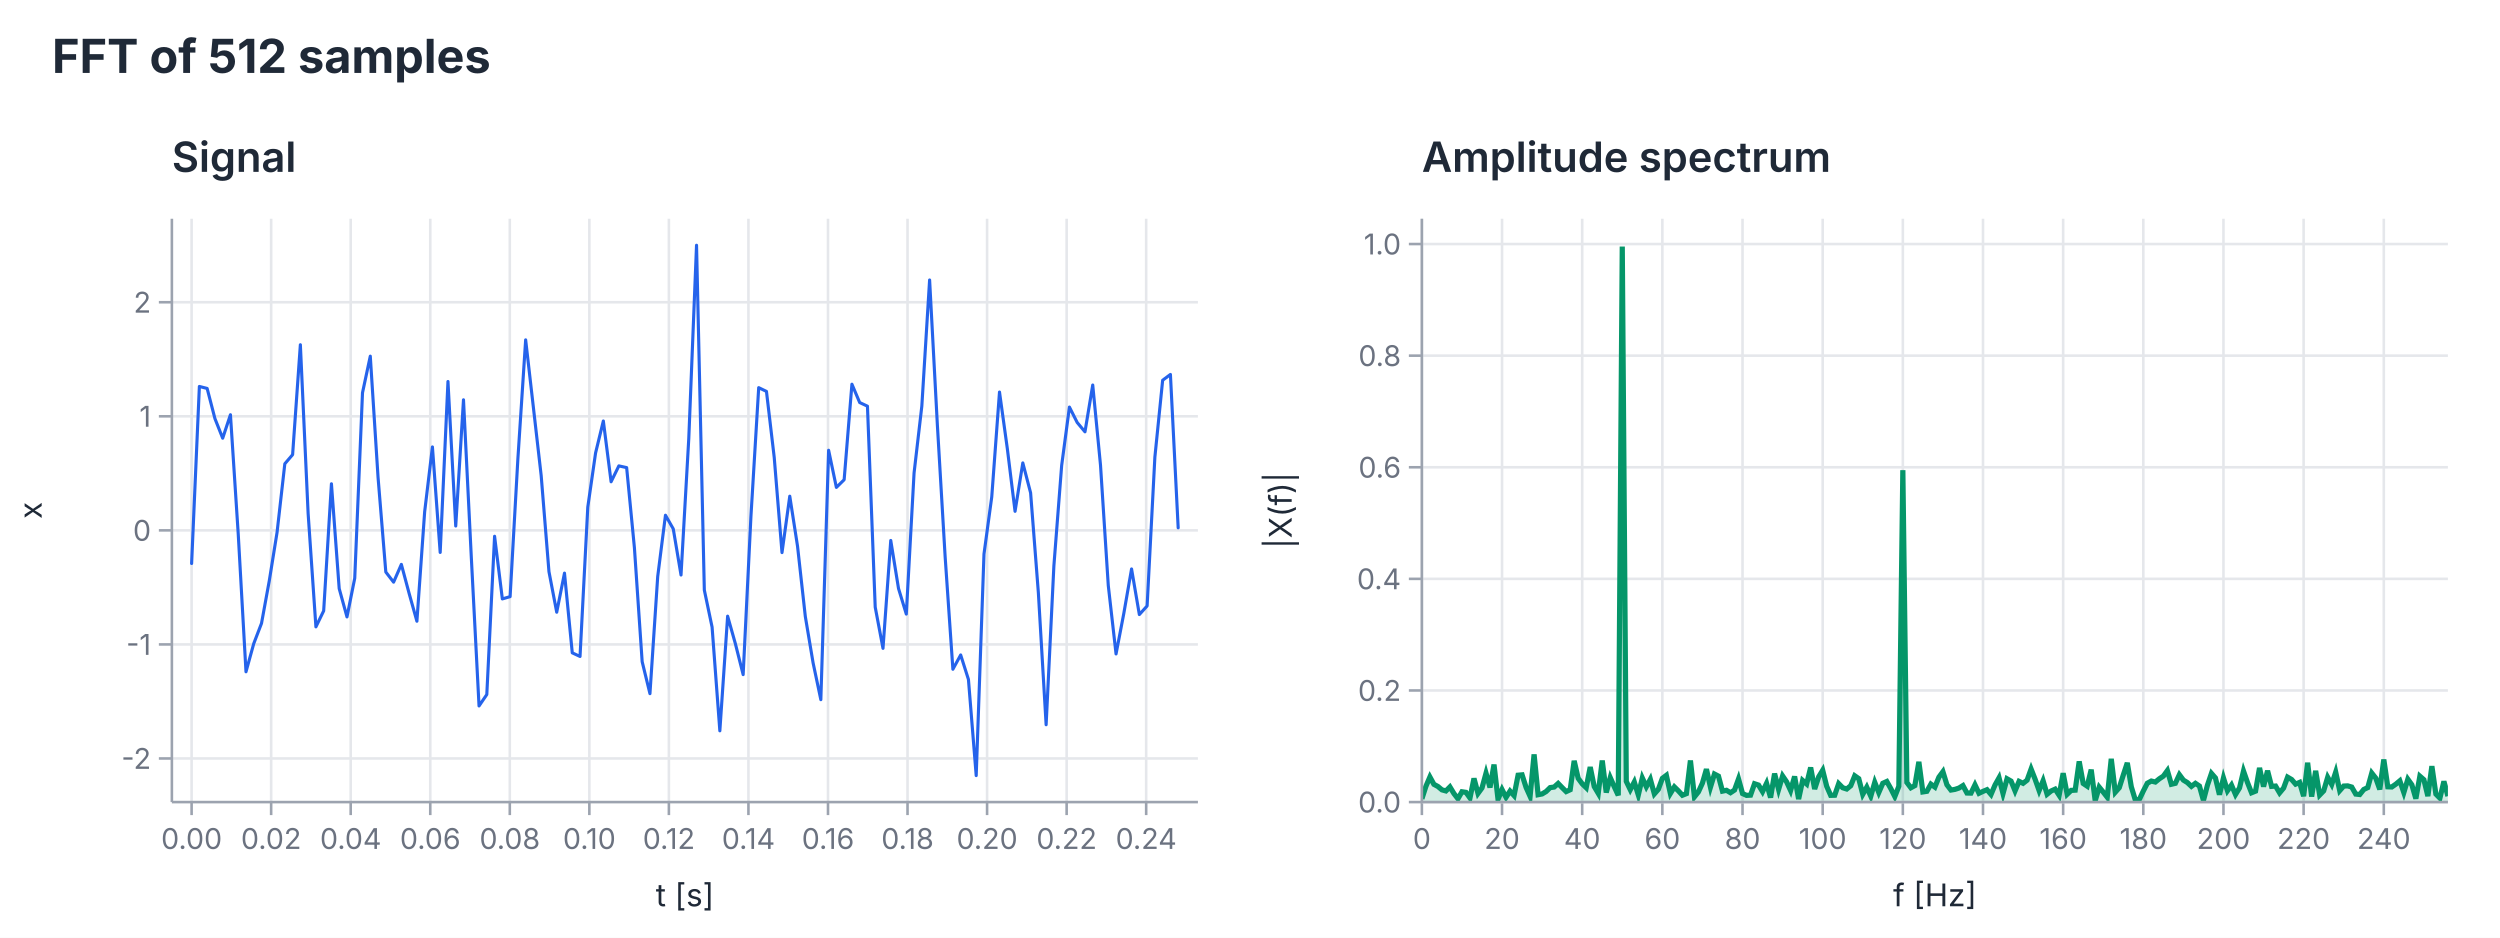
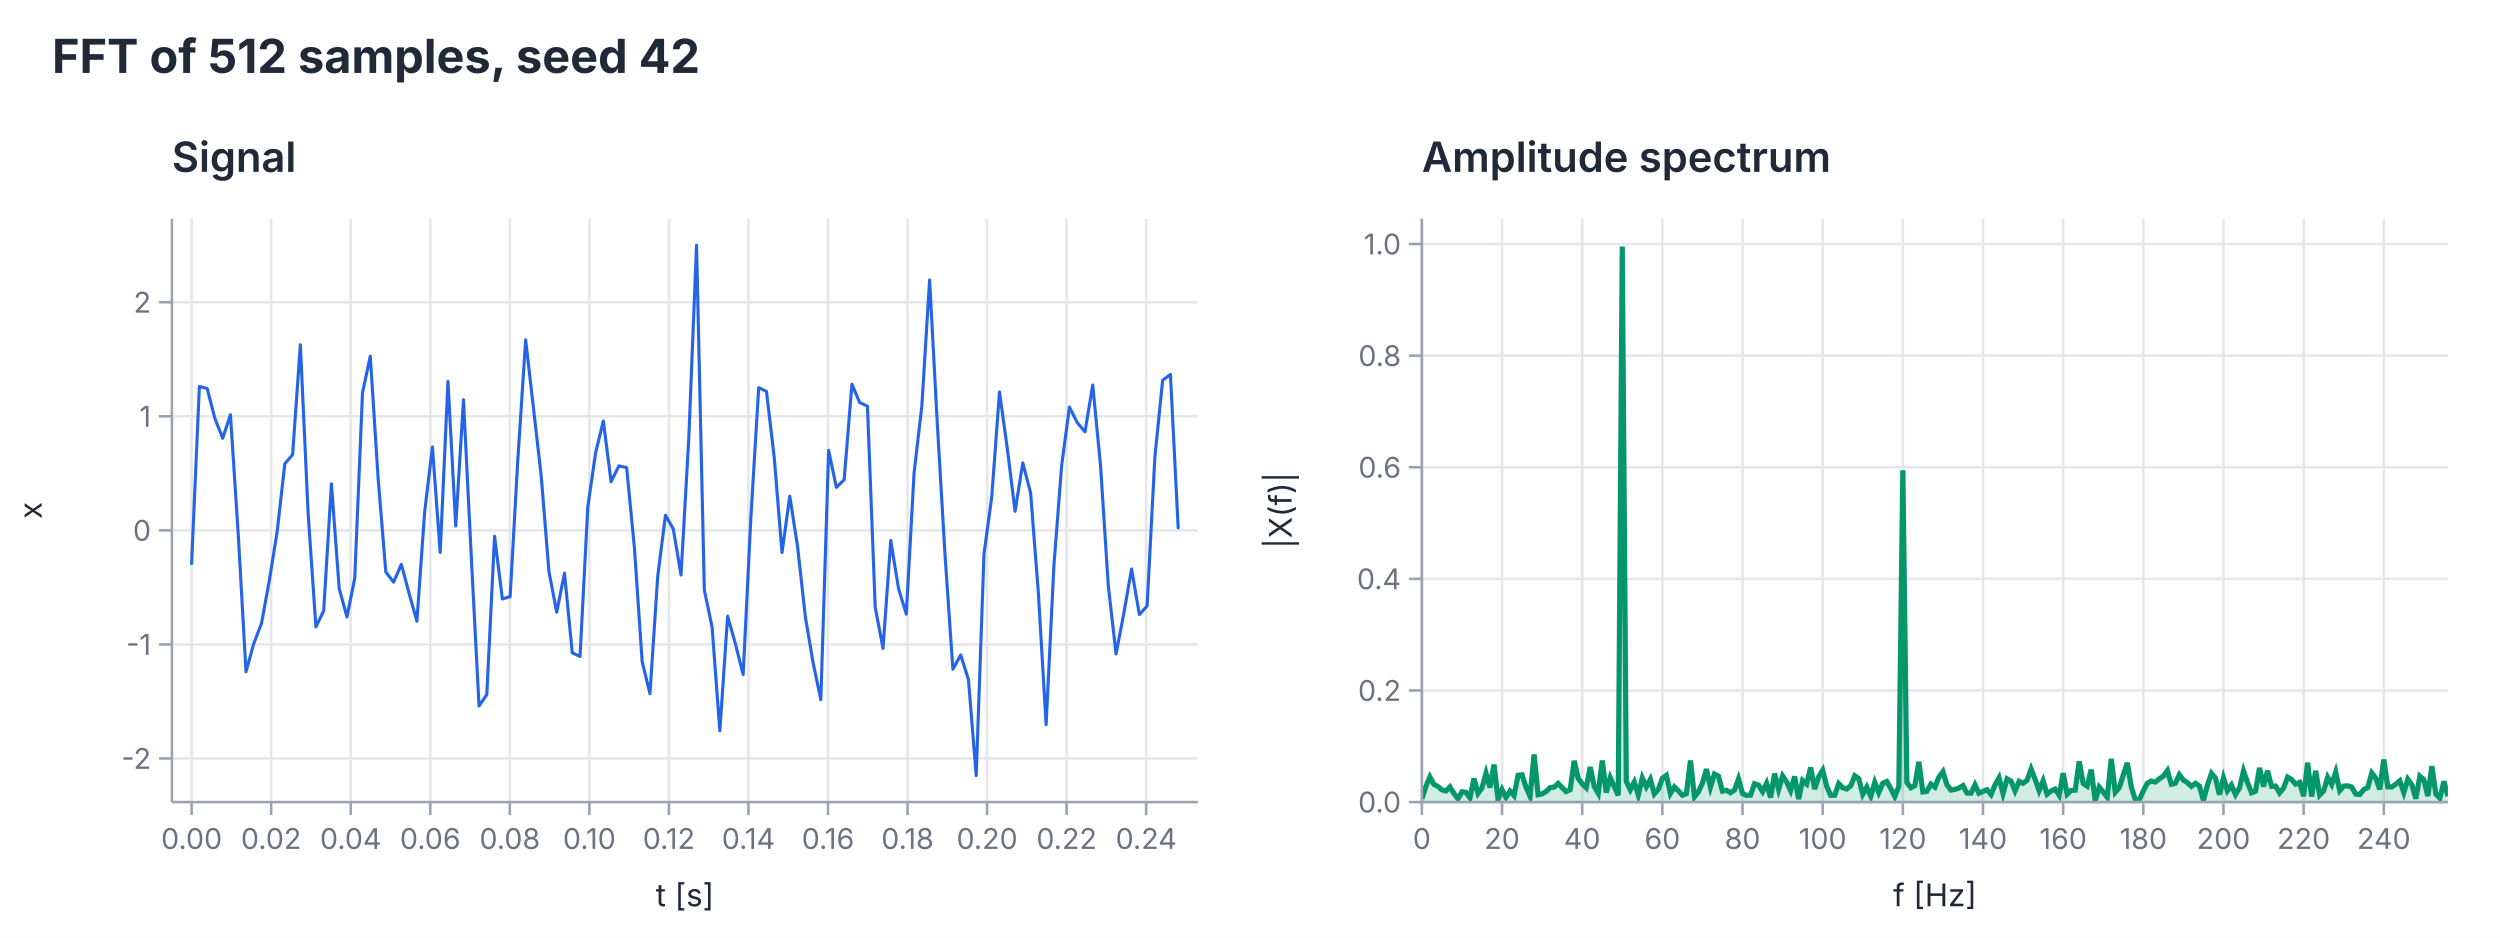
<svg xmlns="http://www.w3.org/2000/svg" width="960" height="360" viewBox="0 0 960 360" font-family="Inter, Segoe UI, Helvetica, Arial, sans-serif">
  <style>.pt:hover{stroke:#1f2937;stroke-width:1.6px;stroke-opacity:1}.bar:hover{fill-opacity:1}.series:hover&gt;path{stroke-width:3.5px}.pt,.bar,.boxplot,.violin,.hexbin-cell,.contourf-cell,.quiver,.streamplot{cursor:crosshair}.boxplot:hover{fill-opacity:0.42}.violin:hover,.hexbin-cell:hover,.contourf-cell:hover{fill-opacity:0.9}.quiver:hover&gt;line{stroke-width:2.6px}.quiver:hover&gt;polygon{filter:brightness(0.78)}.streamplot:hover{stroke-width:2.7px}</style>
  <rect width="960" height="360" fill="#ffffff" />
-   <text x="20" y="28" text-anchor="start" font-size="18" fill="#1f2937" font-weight="700">FFT of 512 samples</text>
+   <text x="20" y="28" text-anchor="start" font-size="18" fill="#1f2937" font-weight="700">FFT of 512 samples, seed 42</text>
  <svg x="0" y="40" width="480" height="320" viewBox="0 0 480 320" font-family="Inter, Segoe UI, Helvetica, Arial, sans-serif">
    <style>.pt:hover{stroke:#1f2937;stroke-width:1.6px;stroke-opacity:1}.bar:hover{fill-opacity:1}.series:hover&gt;path{stroke-width:3.5px}.pt,.bar,.boxplot,.violin,.hexbin-cell,.contourf-cell,.quiver,.streamplot{cursor:crosshair}.boxplot:hover{fill-opacity:0.42}.violin:hover,.hexbin-cell:hover,.contourf-cell:hover{fill-opacity:0.9}.quiver:hover&gt;line{stroke-width:2.6px}.quiver:hover&gt;polygon{filter:brightness(0.78)}.streamplot:hover{stroke-width:2.7px}</style>
    <rect width="480" height="320" fill="#ffffff" />
    <text x="66" y="26" text-anchor="start" font-size="16" fill="#1f2937" font-weight="600">Signal</text>
    <defs>
      <clipPath id="clip2697950365723391429">
        <rect x="66" y="44" width="394" height="224" />
      </clipPath>
    </defs>
    <line x1="73.58" y1="44" x2="73.58" y2="268" stroke="#e5e7eb" stroke-width="1" />
    <line x1="73.58" y1="268" x2="73.58" y2="273" stroke="#9ca3af" stroke-width="1" />
    <text x="73.58" y="286" text-anchor="middle" font-size="11" fill="#6b7280">0.00</text>
    <line x1="104.12" y1="44" x2="104.12" y2="268" stroke="#e5e7eb" stroke-width="1" />
    <line x1="104.12" y1="268" x2="104.12" y2="273" stroke="#9ca3af" stroke-width="1" />
    <text x="104.12" y="286" text-anchor="middle" font-size="11" fill="#6b7280">0.02</text>
    <line x1="134.67" y1="44" x2="134.67" y2="268" stroke="#e5e7eb" stroke-width="1" />
    <line x1="134.67" y1="268" x2="134.67" y2="273" stroke="#9ca3af" stroke-width="1" />
    <text x="134.67" y="286" text-anchor="middle" font-size="11" fill="#6b7280">0.04</text>
    <line x1="165.22" y1="44" x2="165.22" y2="268" stroke="#e5e7eb" stroke-width="1" />
    <line x1="165.22" y1="268" x2="165.22" y2="273" stroke="#9ca3af" stroke-width="1" />
    <text x="165.22" y="286" text-anchor="middle" font-size="11" fill="#6b7280">0.06</text>
    <line x1="195.76" y1="44" x2="195.76" y2="268" stroke="#e5e7eb" stroke-width="1" />
    <line x1="195.76" y1="268" x2="195.76" y2="273" stroke="#9ca3af" stroke-width="1" />
    <text x="195.76" y="286" text-anchor="middle" font-size="11" fill="#6b7280">0.08</text>
    <line x1="226.31" y1="44" x2="226.31" y2="268" stroke="#e5e7eb" stroke-width="1" />
    <line x1="226.31" y1="268" x2="226.31" y2="273" stroke="#9ca3af" stroke-width="1" />
    <text x="226.31" y="286" text-anchor="middle" font-size="11" fill="#6b7280">0.10</text>
    <line x1="256.85" y1="44" x2="256.85" y2="268" stroke="#e5e7eb" stroke-width="1" />
    <line x1="256.85" y1="268" x2="256.85" y2="273" stroke="#9ca3af" stroke-width="1" />
    <text x="256.85" y="286" text-anchor="middle" font-size="11" fill="#6b7280">0.12</text>
    <line x1="287.4" y1="44" x2="287.4" y2="268" stroke="#e5e7eb" stroke-width="1" />
    <line x1="287.4" y1="268" x2="287.4" y2="273" stroke="#9ca3af" stroke-width="1" />
    <text x="287.4" y="286" text-anchor="middle" font-size="11" fill="#6b7280">0.14</text>
    <line x1="317.95" y1="44" x2="317.95" y2="268" stroke="#e5e7eb" stroke-width="1" />
    <line x1="317.95" y1="268" x2="317.95" y2="273" stroke="#9ca3af" stroke-width="1" />
    <text x="317.95" y="286" text-anchor="middle" font-size="11" fill="#6b7280">0.16</text>
    <line x1="348.49" y1="44" x2="348.49" y2="268" stroke="#e5e7eb" stroke-width="1" />
    <line x1="348.49" y1="268" x2="348.49" y2="273" stroke="#9ca3af" stroke-width="1" />
    <text x="348.49" y="286" text-anchor="middle" font-size="11" fill="#6b7280">0.18</text>
    <line x1="379.04" y1="44" x2="379.04" y2="268" stroke="#e5e7eb" stroke-width="1" />
    <line x1="379.04" y1="268" x2="379.04" y2="273" stroke="#9ca3af" stroke-width="1" />
    <text x="379.04" y="286" text-anchor="middle" font-size="11" fill="#6b7280">0.20</text>
    <line x1="409.59" y1="44" x2="409.59" y2="268" stroke="#e5e7eb" stroke-width="1" />
    <line x1="409.59" y1="268" x2="409.59" y2="273" stroke="#9ca3af" stroke-width="1" />
    <text x="409.59" y="286" text-anchor="middle" font-size="11" fill="#6b7280">0.22</text>
    <line x1="440.13" y1="44" x2="440.13" y2="268" stroke="#e5e7eb" stroke-width="1" />
    <line x1="440.13" y1="268" x2="440.13" y2="273" stroke="#9ca3af" stroke-width="1" />
    <text x="440.13" y="286" text-anchor="middle" font-size="11" fill="#6b7280">0.24</text>
    <line x1="66" y1="251.25" x2="460" y2="251.25" stroke="#e5e7eb" stroke-width="1" />
    <line x1="61" y1="251.25" x2="66" y2="251.25" stroke="#9ca3af" stroke-width="1" />
    <text x="58" y="255.25" text-anchor="end" font-size="11" fill="#6b7280">-2</text>
    <line x1="66" y1="207.46" x2="460" y2="207.46" stroke="#e5e7eb" stroke-width="1" />
    <line x1="61" y1="207.46" x2="66" y2="207.46" stroke="#9ca3af" stroke-width="1" />
    <text x="58" y="211.46" text-anchor="end" font-size="11" fill="#6b7280">-1</text>
    <line x1="66" y1="163.66" x2="460" y2="163.66" stroke="#e5e7eb" stroke-width="1" />
    <line x1="61" y1="163.66" x2="66" y2="163.66" stroke="#9ca3af" stroke-width="1" />
    <text x="58" y="167.66" text-anchor="end" font-size="11" fill="#6b7280">0</text>
    <line x1="66" y1="119.86" x2="460" y2="119.86" stroke="#e5e7eb" stroke-width="1" />
    <line x1="61" y1="119.86" x2="66" y2="119.86" stroke="#9ca3af" stroke-width="1" />
    <text x="58" y="123.86" text-anchor="end" font-size="11" fill="#6b7280">1</text>
    <line x1="66" y1="76.06" x2="460" y2="76.06" stroke="#e5e7eb" stroke-width="1" />
    <line x1="61" y1="76.06" x2="66" y2="76.06" stroke="#9ca3af" stroke-width="1" />
    <text x="58" y="80.06" text-anchor="end" font-size="11" fill="#6b7280">2</text>
    <g clip-path="url(#clip2697950365723391429)">
      <g class="viz-series" data-viz-series-id="0">
        <path d="M73.58 176.38 L76.56 108.4 L79.54 109.16 L82.53 120.73 L85.51 128.27 L88.49 119.26 L91.48 165.08 L94.46 217.96 L97.44 207.14 L100.42 199.36 L103.41 182.99 L106.39 164.44 L109.37 138.09 L112.36 134.59 L115.34 92.39 L118.32 157.18 L121.31 200.71 L124.29 194.57 L127.27 145.78 L130.25 186.01 L133.24 196.89 L136.22 182.03 L139.2 110.82 L142.19 96.77 L145.17 143.29 L148.15 179.66 L151.14 183.55 L154.12 176.72 L157.1 187.86 L160.09 198.55 L163.07 156.51 L166.05 131.63 L169.03 172.13 L172.02 106.5 L175 161.99 L177.98 113.53 L180.97 173.78 L183.95 231.08 L186.93 226.7 L189.92 165.93 L192.9 189.98 L195.88 189.11 L198.86 136.28 L201.85 90.51 L204.83 116.55 L207.81 142.62 L210.8 179.51 L213.78 195.09 L216.76 180.08 L219.75 210.69 L222.73 212.08 L225.71 154.73 L228.7 133.94 L231.68 121.66 L234.66 145 L237.64 138.9 L240.63 139.56 L243.61 170.31 L246.59 214.09 L249.58 226.36 L252.56 181.38 L255.54 157.85 L258.53 163.08 L261.51 180.8 L264.49 128.37 L267.47 54.18 L270.46 186.58 L273.44 200.8 L276.42 240.63 L279.41 196.61 L282.39 207.21 L285.37 219.05 L288.36 158.28 L291.34 108.86 L294.32 110.3 L297.3 135.64 L300.29 172.19 L303.27 150.54 L306.25 169.74 L309.24 196.73 L312.22 214.51 L315.2 228.67 L318.19 132.91 L321.17 147.16 L324.15 144.22 L327.14 107.54 L330.12 114.58 L333.1 115.97 L336.08 193.13 L339.07 208.96 L342.05 167.54 L345.03 185.99 L348.02 195.81 L351 141.63 L353.98 115.96 L356.97 67.52 L359.95 123.23 L362.93 173.74 L365.91 216.99 L368.9 211.5 L371.88 220.91 L374.86 257.82 L377.85 172.74 L380.83 150.82 L383.81 110.55 L386.8 132.18 L389.78 156.34 L392.76 137.76 L395.75 149.25 L398.73 187.6 L401.71 238.29 L404.69 177.3 L407.68 138.71 L410.66 116.32 L413.64 122.24 L416.63 125.82 L419.61 107.85 L422.59 138.59 L425.58 184.85 L428.56 211.11 L431.54 195.57 L434.52 178.48 L437.51 195.99 L440.49 192.69 L443.47 135.54 L446.46 106.01 L449.44 103.79 L452.42 162.68" fill="none" stroke="#2563eb" stroke-width="1.2" stroke-linejoin="round" stroke-linecap="round" />
      </g>
    </g>
    <line x1="66" y1="268" x2="460" y2="268" stroke="#9ca3af" stroke-width="1" />
    <line x1="66" y1="44" x2="66" y2="268" stroke="#9ca3af" stroke-width="1" />
    <text x="263" y="308" text-anchor="middle" font-size="12" fill="#1f2937">t [s]</text>
    <text x="16" y="156" text-anchor="middle" font-size="12" fill="#1f2937" transform="rotate(-90 16 156)">x</text>
-     <ostrin-provenance source-hash="sha256:e3a636124d419b37cae394522023ae767ac85204633cc28f473116a49a469a6f" data-hash="sha256:75b54988cdce2de2b17927e0837c69381ebb1b6366c0300cb6429ffc27316060" seed="seed=42" compiler="ostrinc 0.1.0" />
+     <ostrin-provenance source-hash="sha256:c237e5d0c4af1e8e7b15e39443307b462809debf84b6513cc0b86ca710ed1728" data-hash="sha256:df50c71965646b8cf1d4500eb5007f97c3f7a653dce4382a1b82992d02ded0b2" seed="seed=42" compiler="ostrinc 0.1.0" />
  </svg>
  <svg x="480" y="40" width="480" height="320" viewBox="0 0 480 320" font-family="Inter, Segoe UI, Helvetica, Arial, sans-serif">
    <style>.pt:hover{stroke:#1f2937;stroke-width:1.6px;stroke-opacity:1}.bar:hover{fill-opacity:1}.series:hover&gt;path{stroke-width:3.5px}.pt,.bar,.boxplot,.violin,.hexbin-cell,.contourf-cell,.quiver,.streamplot{cursor:crosshair}.boxplot:hover{fill-opacity:0.42}.violin:hover,.hexbin-cell:hover,.contourf-cell:hover{fill-opacity:0.9}.quiver:hover&gt;line{stroke-width:2.6px}.quiver:hover&gt;polygon{filter:brightness(0.78)}.streamplot:hover{stroke-width:2.7px}</style>
    <rect width="480" height="320" fill="#ffffff" />
    <text x="66" y="26" text-anchor="start" font-size="16" fill="#1f2937" font-weight="600">Amplitude spectrum</text>
    <defs>
      <clipPath id="clip1754643190214896185">
        <rect x="66" y="44" width="394" height="224" />
      </clipPath>
    </defs>
    <line x1="66" y1="44" x2="66" y2="268" stroke="#e5e7eb" stroke-width="1" />
    <line x1="66" y1="268" x2="66" y2="273" stroke="#9ca3af" stroke-width="1" />
    <text x="66" y="286" text-anchor="middle" font-size="11" fill="#6b7280">0</text>
    <line x1="96.78" y1="44" x2="96.78" y2="268" stroke="#e5e7eb" stroke-width="1" />
    <line x1="96.78" y1="268" x2="96.78" y2="273" stroke="#9ca3af" stroke-width="1" />
    <text x="96.78" y="286" text-anchor="middle" font-size="11" fill="#6b7280">20</text>
    <line x1="127.56" y1="44" x2="127.56" y2="268" stroke="#e5e7eb" stroke-width="1" />
    <line x1="127.56" y1="268" x2="127.56" y2="273" stroke="#9ca3af" stroke-width="1" />
    <text x="127.56" y="286" text-anchor="middle" font-size="11" fill="#6b7280">40</text>
    <line x1="158.34" y1="44" x2="158.34" y2="268" stroke="#e5e7eb" stroke-width="1" />
    <line x1="158.34" y1="268" x2="158.34" y2="273" stroke="#9ca3af" stroke-width="1" />
    <text x="158.34" y="286" text-anchor="middle" font-size="11" fill="#6b7280">60</text>
    <line x1="189.13" y1="44" x2="189.13" y2="268" stroke="#e5e7eb" stroke-width="1" />
    <line x1="189.13" y1="268" x2="189.13" y2="273" stroke="#9ca3af" stroke-width="1" />
    <text x="189.13" y="286" text-anchor="middle" font-size="11" fill="#6b7280">80</text>
    <line x1="219.91" y1="44" x2="219.91" y2="268" stroke="#e5e7eb" stroke-width="1" />
    <line x1="219.91" y1="268" x2="219.91" y2="273" stroke="#9ca3af" stroke-width="1" />
    <text x="219.91" y="286" text-anchor="middle" font-size="11" fill="#6b7280">100</text>
    <line x1="250.69" y1="44" x2="250.69" y2="268" stroke="#e5e7eb" stroke-width="1" />
    <line x1="250.69" y1="268" x2="250.69" y2="273" stroke="#9ca3af" stroke-width="1" />
    <text x="250.69" y="286" text-anchor="middle" font-size="11" fill="#6b7280">120</text>
    <line x1="281.47" y1="44" x2="281.47" y2="268" stroke="#e5e7eb" stroke-width="1" />
    <line x1="281.47" y1="268" x2="281.47" y2="273" stroke="#9ca3af" stroke-width="1" />
    <text x="281.47" y="286" text-anchor="middle" font-size="11" fill="#6b7280">140</text>
    <line x1="312.25" y1="44" x2="312.25" y2="268" stroke="#e5e7eb" stroke-width="1" />
    <line x1="312.25" y1="268" x2="312.25" y2="273" stroke="#9ca3af" stroke-width="1" />
    <text x="312.25" y="286" text-anchor="middle" font-size="11" fill="#6b7280">160</text>
    <line x1="343.03" y1="44" x2="343.03" y2="268" stroke="#e5e7eb" stroke-width="1" />
    <line x1="343.03" y1="268" x2="343.03" y2="273" stroke="#9ca3af" stroke-width="1" />
    <text x="343.03" y="286" text-anchor="middle" font-size="11" fill="#6b7280">180</text>
    <line x1="373.81" y1="44" x2="373.81" y2="268" stroke="#e5e7eb" stroke-width="1" />
    <line x1="373.81" y1="268" x2="373.81" y2="273" stroke="#9ca3af" stroke-width="1" />
    <text x="373.81" y="286" text-anchor="middle" font-size="11" fill="#6b7280">200</text>
    <line x1="404.59" y1="44" x2="404.59" y2="268" stroke="#e5e7eb" stroke-width="1" />
    <line x1="404.59" y1="268" x2="404.59" y2="273" stroke="#9ca3af" stroke-width="1" />
    <text x="404.59" y="286" text-anchor="middle" font-size="11" fill="#6b7280">220</text>
    <line x1="435.38" y1="44" x2="435.38" y2="268" stroke="#e5e7eb" stroke-width="1" />
    <line x1="435.38" y1="268" x2="435.38" y2="273" stroke="#9ca3af" stroke-width="1" />
    <text x="435.38" y="286" text-anchor="middle" font-size="11" fill="#6b7280">240</text>
    <line x1="66" y1="268" x2="460" y2="268" stroke="#e5e7eb" stroke-width="1" />
    <line x1="61" y1="268" x2="66" y2="268" stroke="#9ca3af" stroke-width="1" />
    <text x="58" y="272" text-anchor="end" font-size="11" fill="#6b7280">0.0</text>
    <line x1="66" y1="225.14" x2="460" y2="225.14" stroke="#e5e7eb" stroke-width="1" />
    <line x1="61" y1="225.14" x2="66" y2="225.14" stroke="#9ca3af" stroke-width="1" />
    <text x="58" y="229.14" text-anchor="end" font-size="11" fill="#6b7280">0.2</text>
    <line x1="66" y1="182.28" x2="460" y2="182.28" stroke="#e5e7eb" stroke-width="1" />
    <line x1="61" y1="182.28" x2="66" y2="182.28" stroke="#9ca3af" stroke-width="1" />
    <text x="58" y="186.28" text-anchor="end" font-size="11" fill="#6b7280">0.4</text>
    <line x1="66" y1="139.43" x2="460" y2="139.43" stroke="#e5e7eb" stroke-width="1" />
    <line x1="61" y1="139.43" x2="66" y2="139.43" stroke="#9ca3af" stroke-width="1" />
    <text x="58" y="143.43" text-anchor="end" font-size="11" fill="#6b7280">0.6</text>
    <line x1="66" y1="96.57" x2="460" y2="96.57" stroke="#e5e7eb" stroke-width="1" />
    <line x1="61" y1="96.57" x2="66" y2="96.57" stroke="#9ca3af" stroke-width="1" />
    <text x="58" y="100.57" text-anchor="end" font-size="11" fill="#6b7280">0.8</text>
    <line x1="66" y1="53.71" x2="460" y2="53.71" stroke="#e5e7eb" stroke-width="1" />
    <line x1="61" y1="53.71" x2="66" y2="53.71" stroke="#9ca3af" stroke-width="1" />
    <text x="58" y="57.71" text-anchor="end" font-size="11" fill="#6b7280">1.0</text>
    <g clip-path="url(#clip1754643190214896185)">
      <g class="viz-series" data-viz-series-id="0">
        <path d="M66 266.75 L67.54 261.97 L69.08 258.37 L70.62 261.18 L72.16 262.01 L73.7 263.3 L75.23 263.72 L76.77 262.18 L78.31 264.72 L79.85 266.71 L81.39 264.04 L82.93 264.27 L84.47 266.42 L86.01 258.91 L87.55 264.66 L89.09 262.55 L90.63 256.92 L92.16 262.4 L93.7 253.59 L95.24 266.92 L96.78 263.2 L98.32 266.18 L99.86 263.78 L101.4 265.49 L102.94 257.68 L104.48 257.54 L106.02 262.38 L107.55 265.79 L109.09 249.68 L110.63 265.17 L112.17 264.87 L113.71 263.94 L115.25 262.44 L116.79 262.23 L118.33 260.85 L119.87 262.44 L121.41 263.97 L122.95 263.26 L124.48 252.15 L126.02 258.88 L127.56 260.97 L129.1 262.47 L130.64 254.54 L132.18 262.03 L133.72 264.63 L135.26 252.03 L136.8 264.33 L138.34 258.62 L139.88 262.1 L141.41 265.41 L142.95 54.67 L144.49 260.04 L146.03 263.24 L147.57 260.3 L149.11 265.26 L150.65 258.76 L152.19 262.11 L153.73 259.26 L155.27 264.85 L156.8 263.11 L158.34 258.9 L159.88 257.73 L161.42 264.69 L162.96 262.18 L164.5 263.69 L166.04 265.37 L167.58 264.76 L169.12 252.02 L170.66 266 L172.2 264.07 L173.73 260.71 L175.27 255.35 L176.81 262.28 L178.35 257.24 L179.89 258.04 L181.43 263.8 L182.97 263.48 L184.51 264.4 L186.05 263.38 L187.59 259.12 L189.13 264.72 L190.66 265.42 L192.2 265.34 L193.74 260.96 L195.28 261.47 L196.82 264 L198.36 260.79 L199.9 266.27 L201.44 257.05 L202.98 263.13 L204.52 257.97 L206.05 260.22 L207.59 263.55 L209.13 258.15 L210.67 266.84 L212.21 259.69 L213.75 261.04 L215.29 254.71 L216.83 262.99 L218.37 258.31 L219.91 255.79 L221.45 261.94 L222.98 265.41 L224.52 265.37 L226.06 260.93 L227.6 262.49 L229.14 262.98 L230.68 261.72 L232.22 257.92 L233.76 259 L235.3 265.02 L236.84 262.28 L238.38 265.73 L239.91 260.42 L241.45 264.32 L242.99 260.79 L244.53 260.09 L246.07 262.82 L247.61 265.88 L249.15 261.96 L250.69 140.55 L252.23 260.46 L253.77 262.5 L255.3 261.67 L256.84 252.54 L258.38 264.1 L259.92 263.86 L261.46 261.11 L263 262.24 L264.54 258.43 L266.08 256.34 L267.62 261.36 L269.16 263.38 L270.7 263.12 L272.23 262.62 L273.77 261.67 L275.31 264.52 L276.85 264.56 L278.39 261.38 L279.93 264.62 L281.47 263.89 L283.01 263.25 L284.55 265.07 L286.09 261.43 L287.63 258.69 L289.16 264.72 L290.7 259.06 L292.24 259.94 L293.78 263.69 L295.32 260.05 L296.86 260.79 L298.4 259.59 L299.94 255.31 L301.48 259.22 L303.02 263.57 L304.55 259.82 L306.09 264.98 L307.63 263.74 L309.17 263.04 L310.71 265.4 L312.25 256.91 L313.79 264.99 L315.33 263.51 L316.87 263.42 L318.41 252.38 L319.95 260.85 L321.48 261.88 L323.02 255.54 L324.56 267.47 L326.1 262.27 L327.64 264.16 L329.18 266.14 L330.72 251.39 L332.26 264.21 L333.8 262.47 L335.34 257.62 L336.88 252.93 L338.41 262.1 L339.95 267.16 L341.49 267.01 L343.03 263.76 L344.57 260.76 L346.11 259.92 L347.65 260.3 L349.19 259.05 L350.73 258.03 L352.27 255.91 L353.8 261.16 L355.34 260.79 L356.88 257.49 L358.42 259.56 L359.96 260.51 L361.5 261.97 L363.04 260.8 L364.58 261.84 L366.12 267.37 L367.66 261.51 L369.2 256.98 L370.73 258.74 L372.27 265.16 L373.81 258.74 L375.35 263.64 L376.89 261.47 L378.43 265.09 L379.97 262.58 L381.51 256.1 L383.05 260.52 L384.59 264.42 L386.13 263.8 L387.66 254.87 L389.2 262.06 L390.74 255.96 L392.28 261.96 L393.82 261.85 L395.36 264.46 L396.9 262.61 L398.44 258.43 L399.98 259.33 L401.52 261.11 L403.05 260.45 L404.59 265.74 L406.13 252.87 L407.67 265.89 L409.21 255.99 L410.75 265.29 L412.29 263.69 L413.83 258.48 L415.37 261.22 L416.91 256.51 L418.45 263.59 L419.98 261.85 L421.52 261.78 L423.06 262.23 L424.6 264.92 L426.14 265.09 L427.68 263.16 L429.22 262.43 L430.76 256.86 L432.3 258.82 L433.84 263.14 L435.38 251.65 L436.91 262.13 L438.45 262.2 L439.99 261.12 L441.53 259.84 L443.07 264.33 L444.61 259.21 L446.15 261.36 L447.69 266.69 L449.23 258.06 L450.77 259.4 L452.3 265.71 L453.84 254.2 L455.38 264.92 L456.92 266.48 L458.46 260.04 L460 265.72 L460 268 L66 268 Z" fill="#059669" fill-opacity="0.18" />
        <path d="M66 266.75 L67.54 261.97 L69.08 258.37 L70.62 261.18 L72.16 262.01 L73.7 263.3 L75.23 263.72 L76.77 262.18 L78.31 264.72 L79.85 266.71 L81.39 264.04 L82.93 264.27 L84.47 266.42 L86.01 258.91 L87.55 264.66 L89.09 262.55 L90.63 256.92 L92.16 262.4 L93.7 253.59 L95.24 266.92 L96.78 263.2 L98.32 266.18 L99.86 263.78 L101.4 265.49 L102.94 257.68 L104.48 257.54 L106.02 262.38 L107.55 265.79 L109.09 249.68 L110.63 265.17 L112.17 264.87 L113.71 263.94 L115.25 262.44 L116.79 262.23 L118.33 260.85 L119.87 262.44 L121.41 263.97 L122.95 263.26 L124.48 252.15 L126.02 258.88 L127.56 260.97 L129.1 262.47 L130.64 254.54 L132.18 262.03 L133.72 264.63 L135.26 252.03 L136.8 264.33 L138.34 258.62 L139.88 262.1 L141.41 265.41 L142.95 54.67 L144.49 260.04 L146.03 263.24 L147.57 260.3 L149.11 265.26 L150.65 258.76 L152.19 262.11 L153.73 259.26 L155.27 264.85 L156.8 263.11 L158.34 258.9 L159.88 257.73 L161.42 264.69 L162.96 262.18 L164.5 263.69 L166.04 265.37 L167.58 264.76 L169.12 252.02 L170.66 266 L172.2 264.07 L173.73 260.71 L175.27 255.35 L176.81 262.28 L178.35 257.24 L179.89 258.04 L181.43 263.8 L182.97 263.48 L184.51 264.4 L186.05 263.38 L187.59 259.12 L189.13 264.72 L190.66 265.42 L192.2 265.34 L193.74 260.96 L195.28 261.47 L196.82 264 L198.36 260.79 L199.9 266.27 L201.44 257.05 L202.98 263.13 L204.52 257.97 L206.05 260.22 L207.59 263.55 L209.13 258.15 L210.67 266.84 L212.21 259.69 L213.75 261.04 L215.29 254.71 L216.83 262.99 L218.37 258.31 L219.91 255.79 L221.45 261.94 L222.98 265.41 L224.52 265.37 L226.06 260.93 L227.6 262.49 L229.14 262.98 L230.68 261.72 L232.22 257.92 L233.76 259 L235.3 265.02 L236.84 262.28 L238.38 265.73 L239.91 260.42 L241.45 264.32 L242.99 260.79 L244.53 260.09 L246.07 262.82 L247.61 265.88 L249.15 261.96 L250.69 140.55 L252.23 260.46 L253.77 262.5 L255.3 261.67 L256.84 252.54 L258.38 264.1 L259.92 263.86 L261.46 261.11 L263 262.24 L264.54 258.43 L266.08 256.34 L267.62 261.36 L269.16 263.38 L270.7 263.12 L272.23 262.62 L273.77 261.67 L275.31 264.52 L276.85 264.56 L278.39 261.38 L279.93 264.62 L281.47 263.89 L283.01 263.25 L284.55 265.07 L286.09 261.43 L287.63 258.69 L289.16 264.72 L290.7 259.06 L292.24 259.94 L293.78 263.69 L295.32 260.05 L296.86 260.79 L298.4 259.59 L299.94 255.31 L301.48 259.22 L303.02 263.57 L304.55 259.82 L306.09 264.98 L307.63 263.74 L309.17 263.04 L310.71 265.4 L312.25 256.91 L313.79 264.99 L315.33 263.51 L316.87 263.42 L318.41 252.38 L319.95 260.85 L321.48 261.88 L323.02 255.54 L324.56 267.47 L326.1 262.27 L327.64 264.16 L329.18 266.14 L330.72 251.39 L332.26 264.21 L333.8 262.47 L335.34 257.62 L336.88 252.93 L338.41 262.1 L339.95 267.16 L341.49 267.01 L343.03 263.76 L344.57 260.76 L346.11 259.92 L347.65 260.3 L349.19 259.05 L350.73 258.03 L352.27 255.91 L353.8 261.16 L355.34 260.79 L356.88 257.49 L358.42 259.56 L359.96 260.51 L361.5 261.97 L363.04 260.8 L364.58 261.84 L366.12 267.37 L367.66 261.51 L369.2 256.98 L370.73 258.74 L372.27 265.16 L373.81 258.74 L375.35 263.64 L376.89 261.47 L378.43 265.09 L379.97 262.58 L381.51 256.1 L383.05 260.52 L384.59 264.42 L386.13 263.8 L387.66 254.87 L389.2 262.06 L390.74 255.96 L392.28 261.96 L393.82 261.85 L395.36 264.46 L396.9 262.61 L398.44 258.43 L399.98 259.33 L401.52 261.11 L403.05 260.45 L404.59 265.74 L406.13 252.87 L407.67 265.89 L409.21 255.99 L410.75 265.29 L412.29 263.69 L413.83 258.48 L415.37 261.22 L416.91 256.51 L418.45 263.59 L419.98 261.85 L421.52 261.78 L423.06 262.23 L424.6 264.92 L426.14 265.09 L427.68 263.16 L429.22 262.43 L430.76 256.86 L432.3 258.82 L433.84 263.14 L435.38 251.65 L436.91 262.13 L438.45 262.2 L439.99 261.12 L441.53 259.84 L443.07 264.33 L444.61 259.21 L446.15 261.36 L447.69 266.69 L449.23 258.06 L450.77 259.4 L452.3 265.71 L453.84 254.2 L455.38 264.92 L456.92 266.48 L458.46 260.04 L460 265.72" fill="none" stroke="#059669" stroke-width="2" />
      </g>
    </g>
    <line x1="66" y1="268" x2="460" y2="268" stroke="#9ca3af" stroke-width="1" />
    <line x1="66" y1="44" x2="66" y2="268" stroke="#9ca3af" stroke-width="1" />
    <text x="263" y="308" text-anchor="middle" font-size="12" fill="#1f2937">f [Hz]</text>
    <text x="16" y="156" text-anchor="middle" font-size="12" fill="#1f2937" transform="rotate(-90 16 156)">|X(f)|</text>
  </svg>
</svg>
